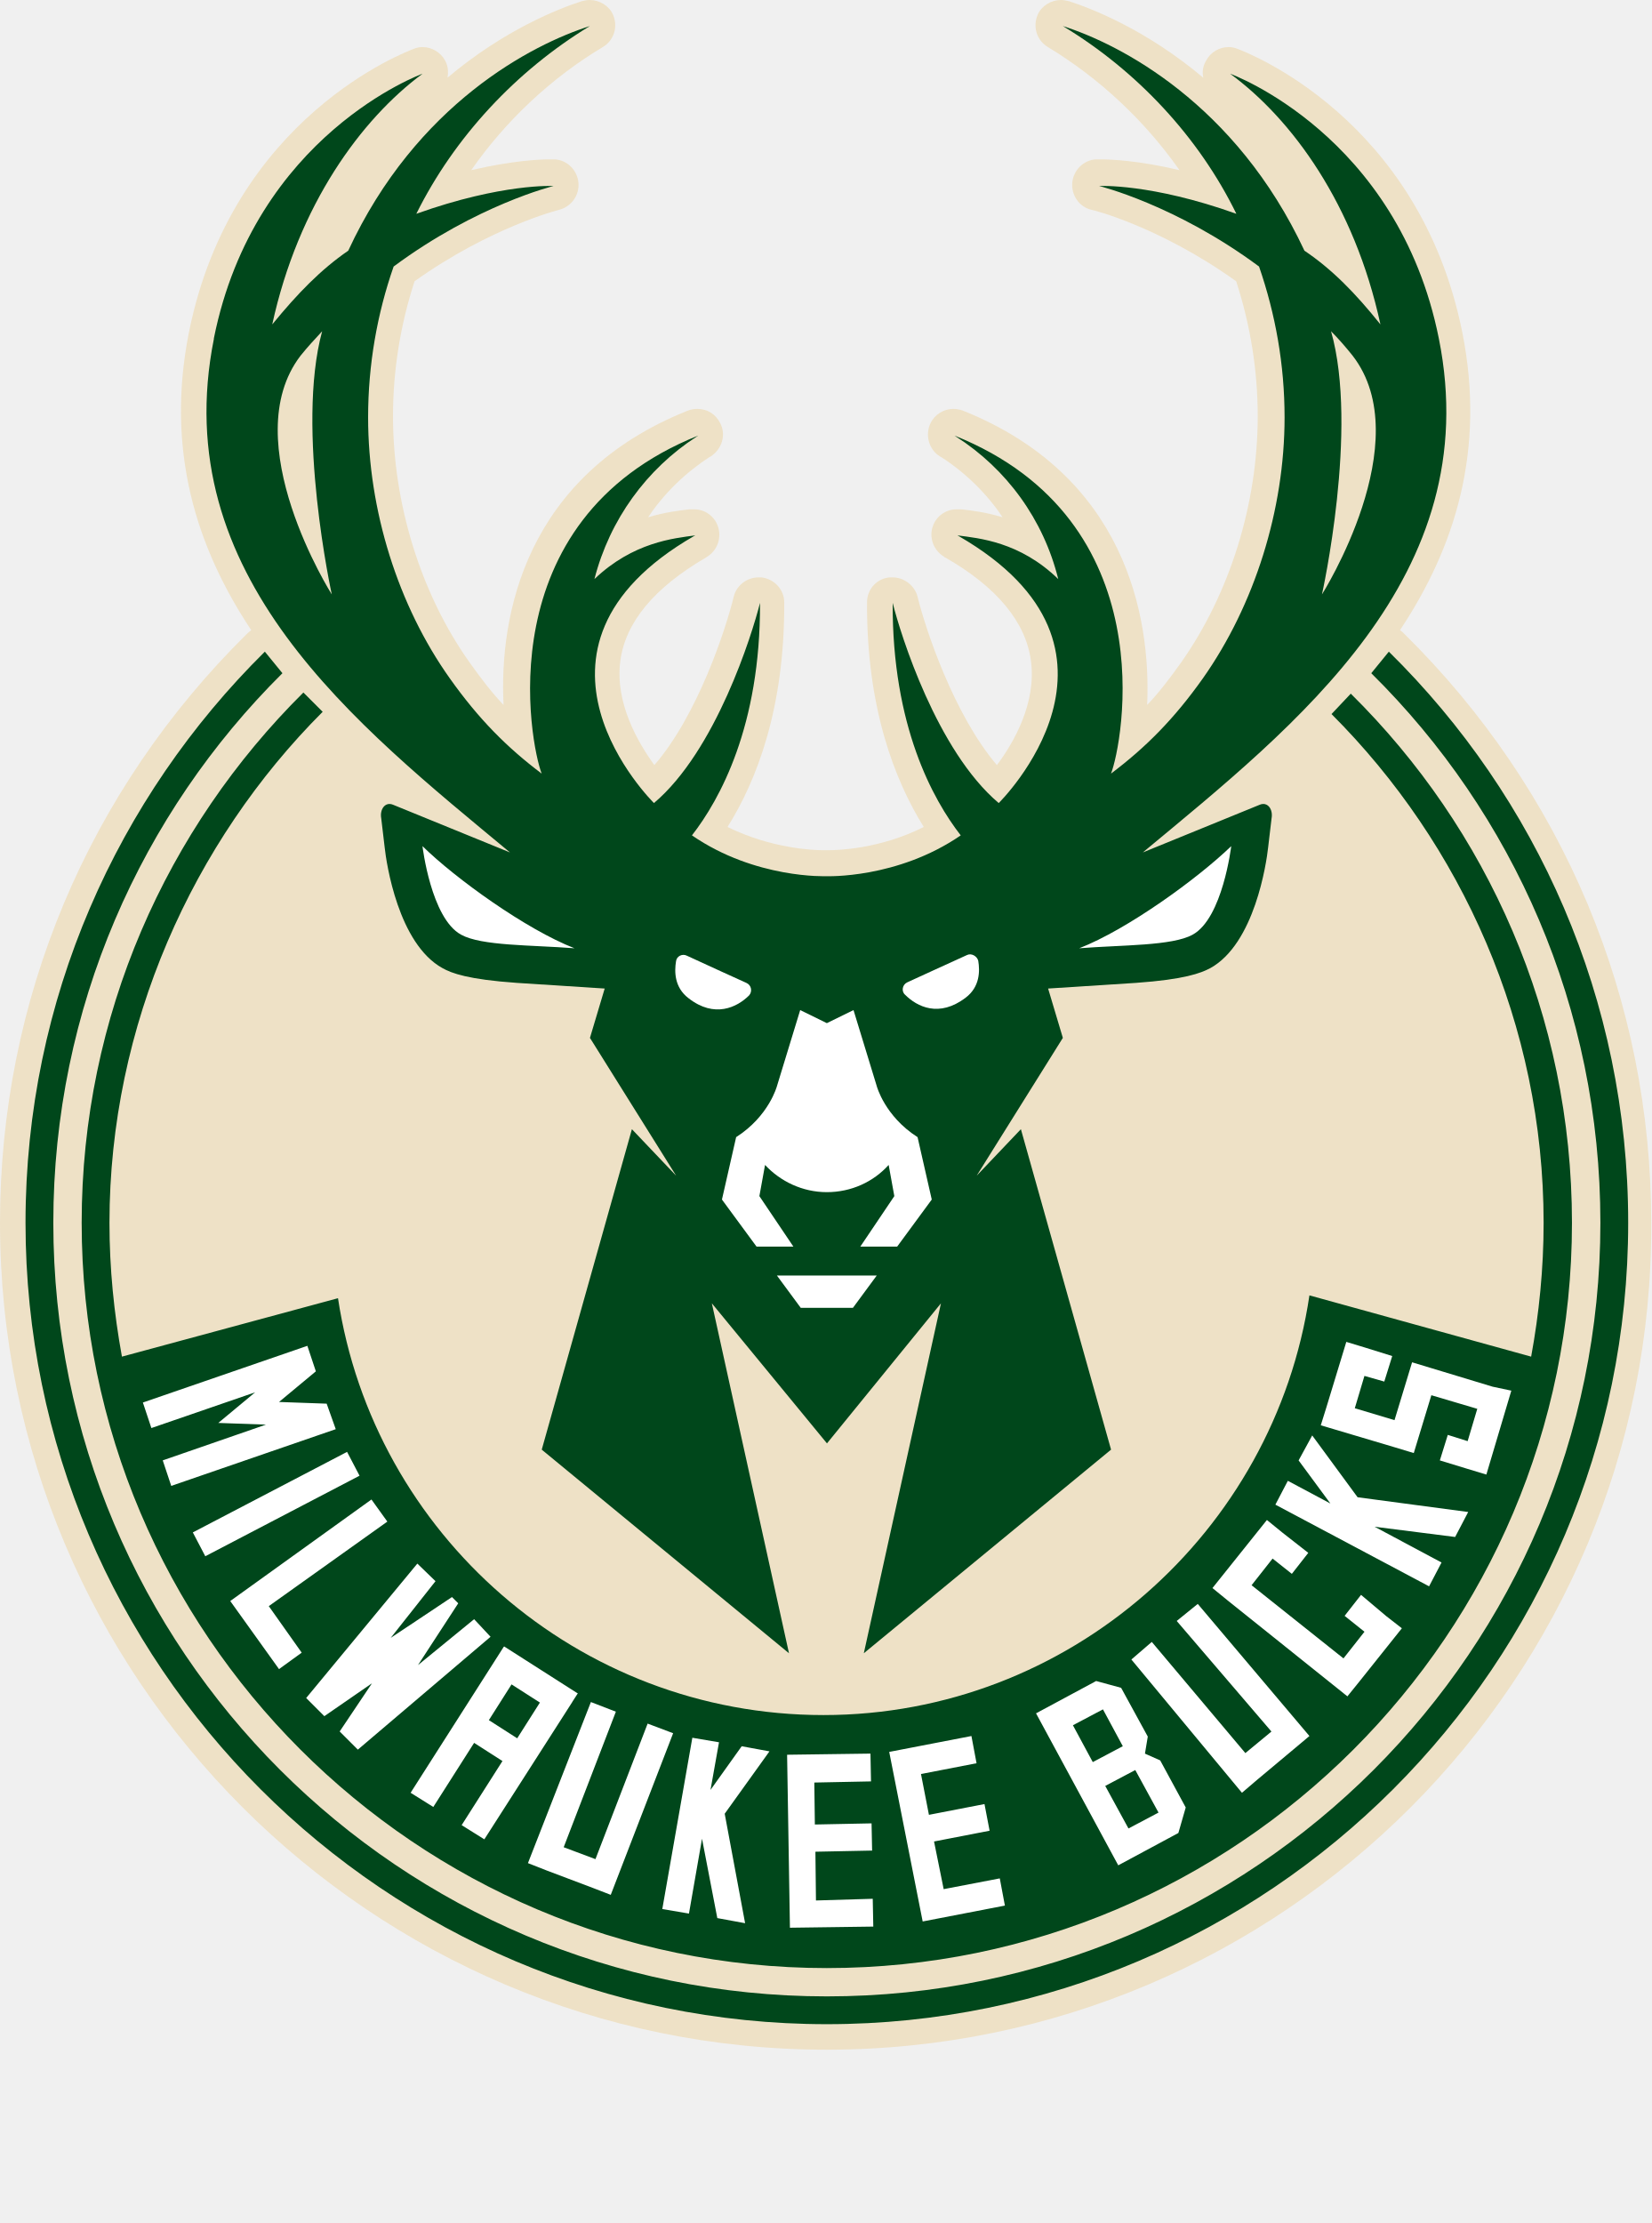
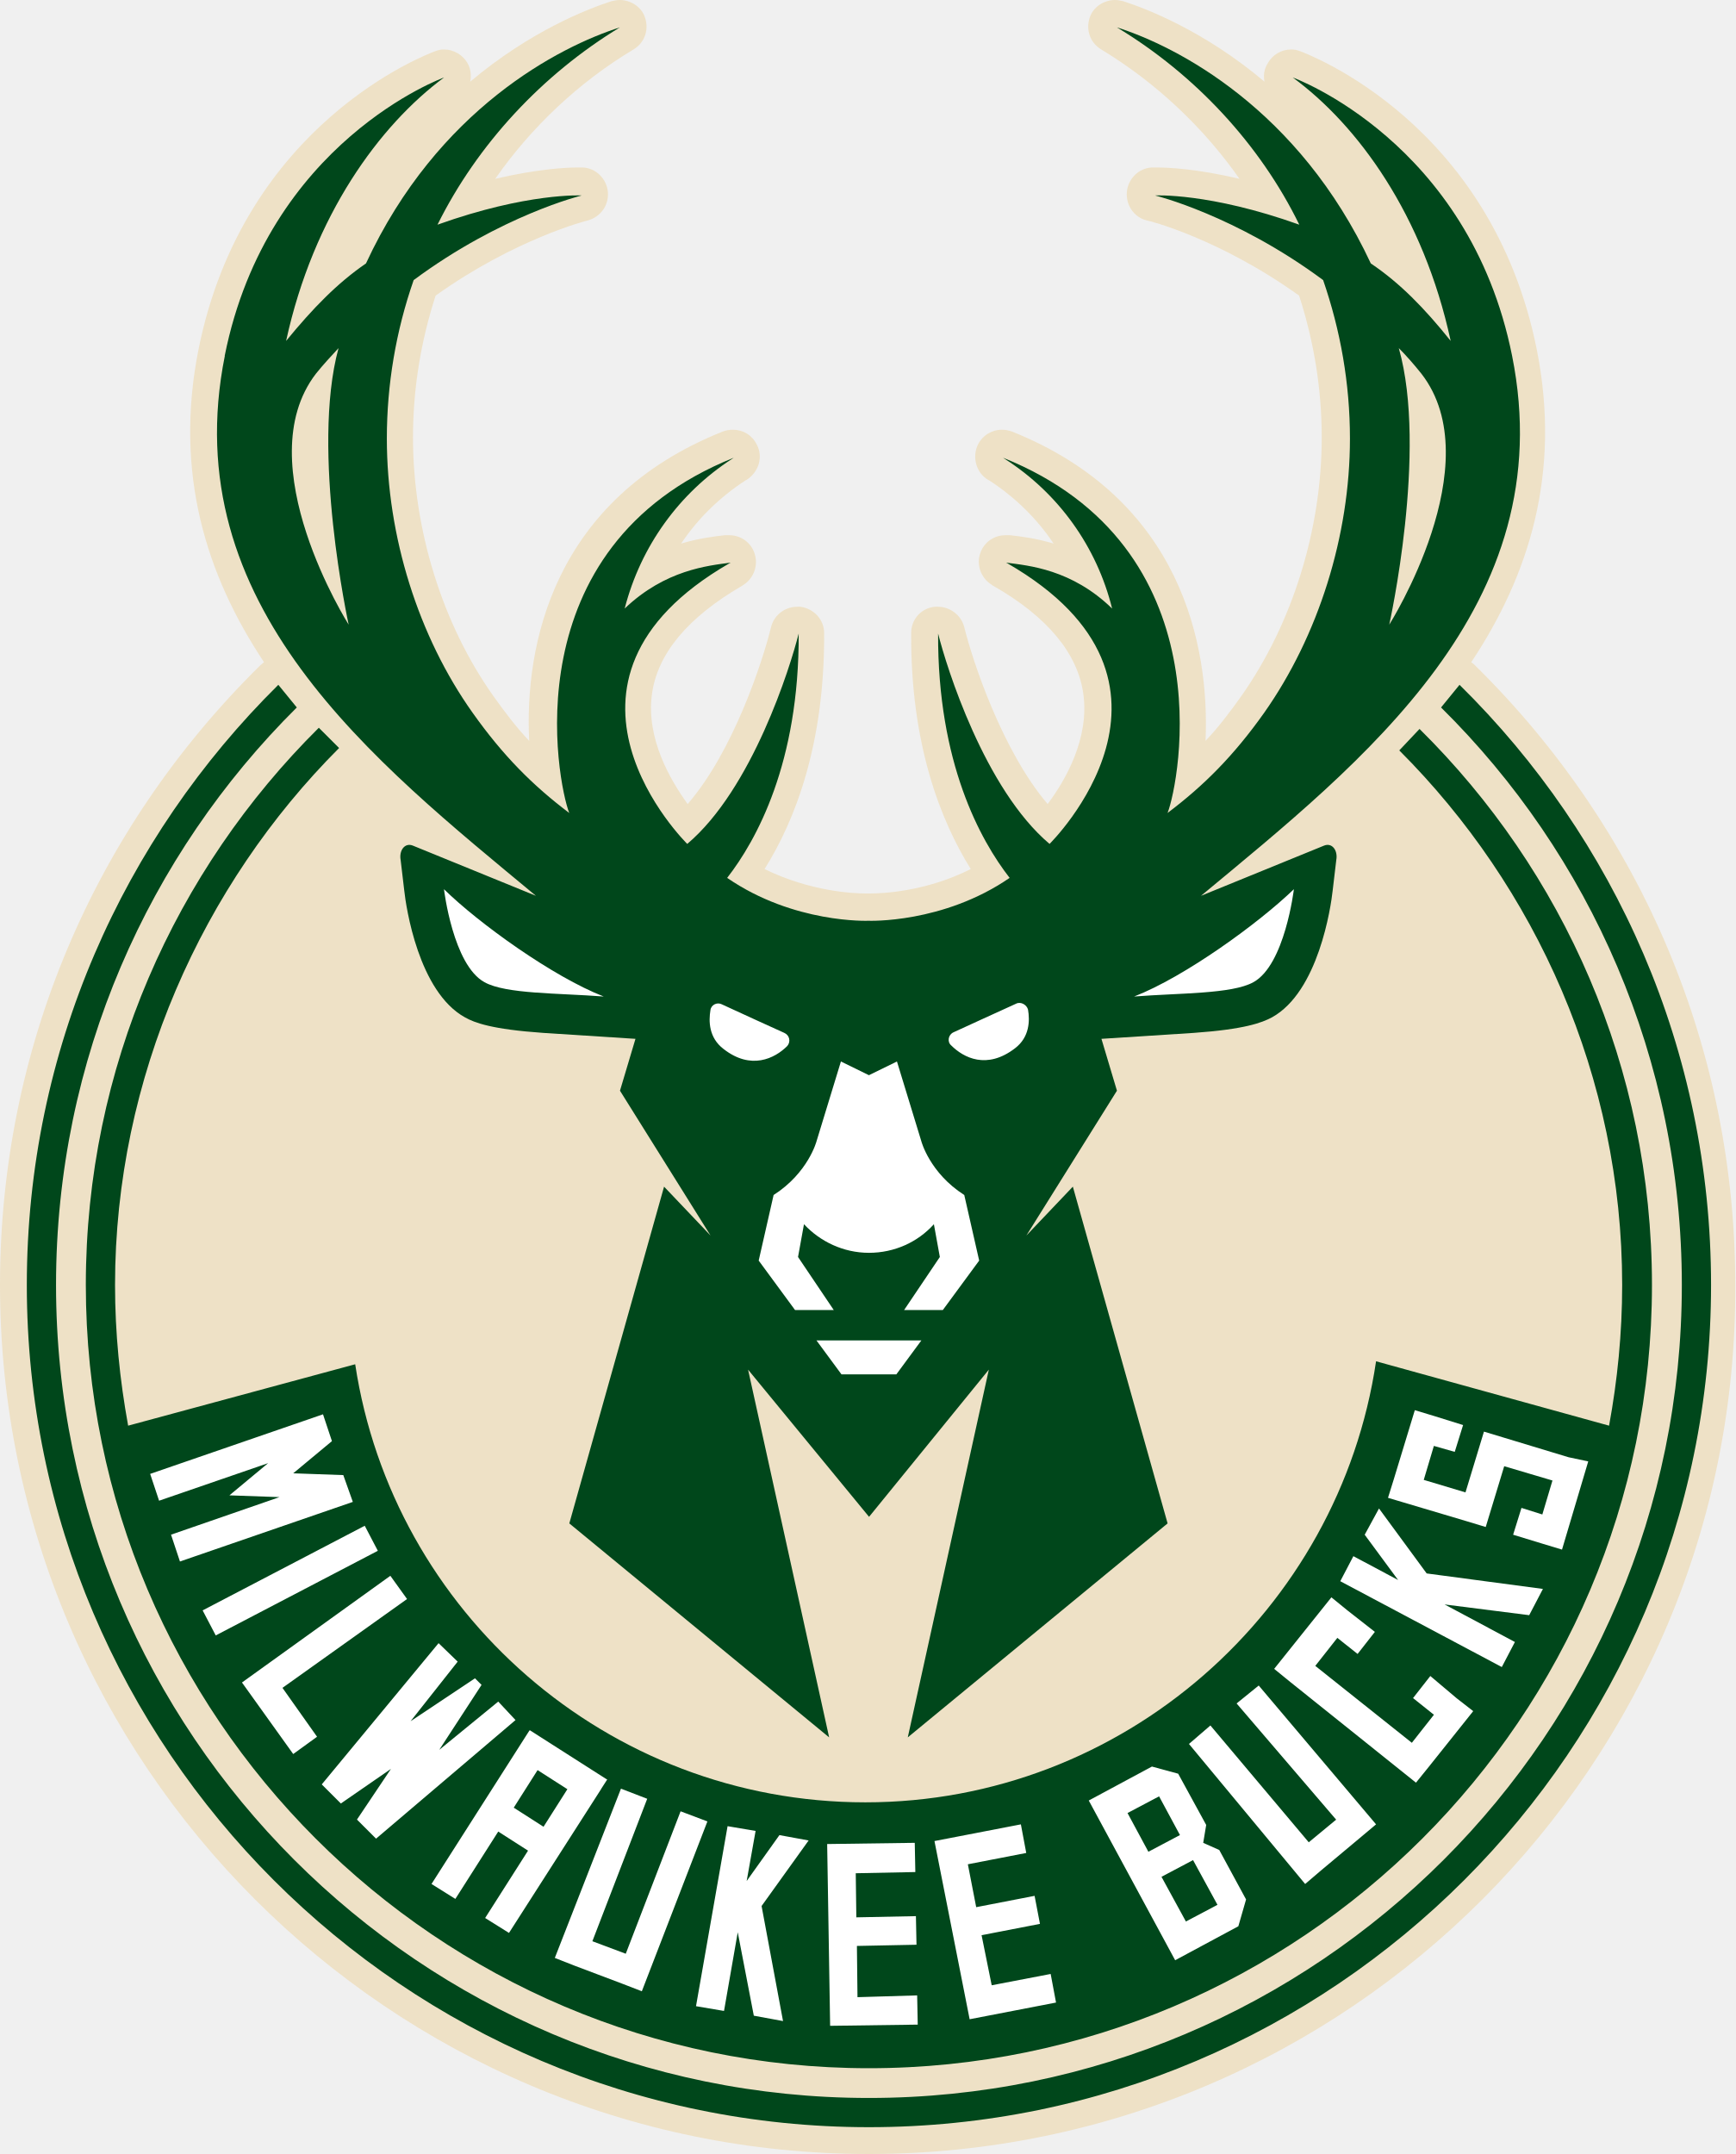
- <svg xmlns="http://www.w3.org/2000/svg" id="Layer" viewBox="0 0 420 565.32">
+ <svg xmlns="http://www.w3.org/2000/svg" id="Layer" viewBox="0 0 419.95 521.25">
  <defs>
-     <style>
-       .cls-1 {
-         fill: #00471b;
-       }
- 
-       .cls-1, .cls-2, .cls-3 {
-         stroke-width: 0px;
-       }
- 
-       .cls-2 {
-         fill: #eee1c6;
-       }
- 
-       .cls-3 {
-         fill: #fff;
-       }
-     </style>
+     <style>.cls-3{stroke-width:0;fill:#fff}</style>
  </defs>
-   <path class="cls-2" d="m210.29,521.25C94.33,521.25,0,426.92,0,310.96c0-56.68,22.36-109.9,62.88-149.85.29-.29.72-.58,1.01-.87-13.99-21.06-21.78-45.72-15.87-75.58C58.99,29.71,103.41,13.12,105.29,12.4c.72-.29,1.44-.43,2.16-.43,2.31,0,4.62,1.3,5.77,3.46.72,1.3.87,2.88.58,4.33C128.36,7.5,142.21,2.16,147.98.29,148.7.14,149.28,0,150,0,152.45,0,154.9,1.44,155.91,3.75c1.3,3.03.29,6.49-2.6,8.22-13.27,7.93-24.81,18.89-33.46,31.3,10.53-2.45,17.45-2.74,19.9-2.74h1.3c3.17.14,5.77,2.74,6.06,5.91.29,3.17-1.73,6.06-4.9,6.92-.14,0-17.6,4.47-36.78,18.17-3.61,11.11-5.48,22.64-5.48,34.33,0,22.21,7.07,45.14,19.47,62.6,2.88,4.04,5.62,7.64,8.65,10.82-1.15-22.93,5.62-58.41,46.87-74.86.72-.29,1.59-.43,2.45-.43,2.45,0,4.62,1.3,5.77,3.61,1.59,3.03.43,6.63-2.45,8.51l-.29.14c-6.2,4.04-11.54,9.23-15.58,15.29,4.33-1.3,8.08-1.73,10.53-2.02h1.15c2.74,0,5.19,1.73,6.06,4.33,1.01,2.88-.14,6.06-2.6,7.64l-.43.29c-13.12,7.64-20.48,16.44-21.78,26.25-1.44,10.67,4.47,20.77,8.65,26.54,11.11-12.84,18.17-34.62,20.19-42.84.72-2.88,3.32-4.9,6.35-4.9h.72c3.32.43,5.77,3.17,5.77,6.35.14,26.97-7.07,45.43-14.42,57.12,11.11,5.48,21.78,5.91,24.23,5.91h1.44c2.31,0,13.12-.29,24.23-5.91-7.36-11.83-14.57-30.29-14.42-57.12,0-3.32,2.45-6.06,5.77-6.35h.72c2.88,0,5.62,2.02,6.35,4.9,2.02,8.22,9.23,30,20.19,42.84,4.33-5.77,10.1-15.87,8.65-26.54-1.3-9.81-8.65-18.75-21.78-26.25-.14,0-.43-.29-.43-.29-2.6-1.59-3.75-4.9-2.74-7.64.87-2.6,3.32-4.33,6.06-4.33h1.15c2.6.29,6.2.72,10.53,2.02-4.04-6.06-9.37-11.25-15.58-15.29l-.29-.14c-2.88-1.73-3.89-5.48-2.45-8.51,1.15-2.31,3.46-3.61,5.77-3.61.87,0,1.59.14,2.45.43,41.11,16.44,47.88,51.92,46.87,74.86,3.03-3.17,5.77-6.78,8.65-10.82,12.4-17.6,19.47-40.38,19.47-62.6,0-11.68-1.87-23.22-5.48-34.33-19.33-13.85-36.49-18.17-36.78-18.17-3.17-.72-5.19-3.75-4.9-6.92.29-3.17,2.88-5.77,6.06-5.91h1.3c2.45,0,9.52.29,19.9,2.74-8.8-12.55-20.34-23.37-33.46-31.3-2.88-1.73-3.89-5.19-2.6-8.22,1.01-2.31,3.46-3.75,5.91-3.75.72,0,1.3.14,2.02.29,5.77,1.87,19.62,7.21,34.18,19.47-.29-1.44-.14-2.88.72-4.33,1.15-2.16,3.32-3.46,5.77-3.46.72,0,1.44.14,2.16.43,1.87.72,46.3,17.31,57.26,72.26,5.91,29.86-1.87,54.52-15.87,75.58.43.29.72.58,1.01.87,40.53,39.95,62.88,93.17,62.88,149.85.58,115.96-93.75,210.29-209.71,210.29Z" />
-   <g>
-     <path class="cls-1" d="m353.22,165.72l-4.47,5.48c36.06,35.62,58.27,85.1,58.27,139.76,0,108.61-88.12,196.73-196.73,196.73S13.56,419.56,13.56,310.96c0-54.66,22.36-104.13,58.27-139.76l-4.47-5.48C29.86,202.79,6.49,254.13,6.49,310.96c0,112.36,91.44,203.8,203.8,203.8s203.8-91.44,203.8-203.8c0-56.83-23.22-108.17-60.87-145.24Zm-271.15,15.29c-33.03,33.03-54.23,79.76-54.23,129.95,0,11.68,1.15,22.93,3.17,34.04l54.95-14.86c9.09,60,61.01,106.01,123.46,106.01s114.66-46.44,123.6-106.73l56.39,15.58c2.02-10.96,3.17-22.36,3.17-34.04,0-50.34-20.91-96.35-53.94-129.37l4.9-5.19c34.76,34.33,56.25,81.92,56.25,134.57,0,104.57-85.1,189.52-189.52,189.52S20.77,415.38,20.77,310.96c0-52.64,21.63-100.38,56.39-134.85l4.9,4.9Zm-27.69-94.9c10.38-51.92,53.08-67.36,53.08-67.36-15.58,11.54-31.59,33.32-38.22,63.75,6.49-7.93,12.4-13.99,19.33-18.75,17.31-37.36,46.87-52.5,61.44-57.12-18.75,11.39-34.47,28.27-44.13,47.74,21.78-7.79,34.9-7.07,34.9-7.07,0,0-19.47,4.76-40.67,20.48-4.18,11.97-6.49,24.95-6.49,38.37,0,23.65,7.64,47.88,20.77,66.35,7.36,10.38,14.57,17.6,23.37,24.23-2.88-7.36-14.13-64.33,39.81-85.96l-.43.29c-12.69,8.22-22.07,21.06-25.96,36.2,9.81-9.37,20.19-10.38,25.67-11.11-.14,0-.14.14-.29.14-50.05,28.85-10.24,67.93-10.24,67.93,15.72-13.27,24.95-42.84,26.97-50.91.14,31.3-10.24,50.05-17.31,59.13,16.15,11.11,34.18,10.38,34.18,10.38h0s18.03.72,34.18-10.38c-7.07-9.09-17.45-27.84-17.31-59.13,2.02,8.08,11.25,37.64,26.97,50.91,0,0,39.81-39.09-10.24-67.93-.14,0-.14-.14-.29-.14,5.48.72,15.87,1.59,25.67,11.11-3.75-15.14-13.12-27.98-25.96-36.2l-.43-.29c53.94,21.63,42.69,78.61,39.81,85.96,8.8-6.63,16.01-13.85,23.37-24.23,13.12-18.61,20.77-42.84,20.77-66.35,0-13.41-2.31-26.25-6.49-38.37-21.2-15.72-40.67-20.48-40.67-20.48,0,0,13.12-.72,34.9,7.07-9.52-19.47-25.24-36.35-44.13-47.74,14.57,4.62,43.99,19.76,61.44,57.12,7.07,4.76,12.98,10.82,19.33,18.75-6.63-30.58-22.5-52.21-38.22-63.75,0,0,42.69,15.43,53.08,67.36,12.12,60.43-36.2,98.22-75.29,130.67l29.71-12.12c2.02-.87,3.46,1.15,3.03,3.46l-.87,7.36c-.43,4.04-3.46,24.52-14.71,30.72-2.45,1.3-6.63,2.88-18.89,3.75l-22.36,1.44,3.75,12.55-21.92,35.05,11.25-11.83,22.93,81.49-62.88,51.78,19.62-88.99-28.99,35.62-29.28-35.62,19.62,88.99-62.88-51.78,22.93-81.49,11.25,11.83-21.92-35.05,3.75-12.55-22.36-1.44c-12.4-.87-16.59-2.45-18.89-3.75-11.25-6.2-14.28-26.68-14.71-30.72l-.87-7.36c-.43-2.31,1.01-4.33,3.03-3.46l29.71,12.12c-39.09-32.45-87.4-70.24-75.29-130.67Zm281.83,65.05s24.66-38.94,7.79-60.72c-1.73-2.16-3.61-4.33-5.48-6.2,7.07,24.81-2.31,66.92-2.31,66.92Zm-251.83,0s-9.23-42.12-2.45-66.92c-1.87,2.02-3.75,4.04-5.48,6.2-16.73,21.78,7.93,60.72,7.93,60.72Z" />
-     <path class="cls-3" d="m145.53,432.83l1.3-2.02.14-.14-18.75-11.97-.14.14-23.65,37.07,5.77,3.61,10.38-16.3,7.21,4.62-10.38,16.3,5.77,3.61,20.05-31.3,2.31-3.61Zm-13.99,9.23l-7.21-4.62,5.77-9.09,7.21,4.62-5.77,9.09Zm-6.78-25.82l-33.75,28.7-4.62-4.62,8.22-12.26-12.12,8.37-4.62-4.62,28.27-34.18,4.62,4.47-11.39,14.42,15.58-10.38,1.59,1.59-10.24,15.72,14.28-11.68,4.18,4.47Zm-33.32-40.96l-39.23,20.48-3.17-6.06,39.23-20.48,3.17,6.06Zm-6.06-11.83l-41.83,14.42-2.16-6.49,26.25-9.09-12.12-.43,9.37-7.79-26.39,9.09-2.16-6.49,41.83-14.42,2.16,6.49-9.37,7.79,12.12.43,2.31,6.49Zm-17.02,45l8.37,11.83-5.77,4.18-12.4-17.31,35.91-25.82,4.04,5.62-30.14,21.49Zm102.84,32.31l-15.87,41.11-4.47-1.73-11.83-4.47-4.76-1.87,16.01-40.96,6.35,2.45-13.27,34.47,8.08,3.03,13.27-34.47,6.49,2.45Zm181.44-29.71l3.89,3.03-10.82,13.56-3.03,3.75-30.43-24.37-3.89-3.17,13.85-17.31,3.89,3.17,6.63,5.19-4.18,5.34-4.9-3.89-5.34,6.78,23.37,18.61,5.34-6.78-5.05-4.04,4.18-5.34,6.49,5.48Zm-7.36-30.29l28.12,3.75-3.32,6.35-20.48-2.6,17.02,9.09-3.17,6.06-39.09-20.77,3.17-6.06,10.82,5.77-8.08-10.96,3.46-6.35,11.54,15.72Zm39.09-27.12l-6.35,21.35-4.76-1.44-7.07-2.16,2.02-6.49,5.05,1.59,2.45-8.22-11.68-3.46-4.47,14.71-4.76-1.44-18.89-5.62,1.44-4.62,5.05-16.59,4.76,1.44,6.92,2.16-2.02,6.49-5.05-1.44-2.45,8.22,10.1,3.03,4.47-14.71,4.76,1.44,15.72,4.76,4.76,1.01Zm-79.76,54.23l28.41,33.61-3.61,3.03-9.66,8.08-3.89,3.32-28.12-33.89,5.19-4.47,23.8,28.27,6.63-5.48-24.09-28.12,5.34-4.33Zm-50.34,69.81l1.3,6.92-20.91,4.04-8.51-43.12,20.91-4.04,1.3,6.92-14.13,2.74,2.02,10.38,14.13-2.74,1.3,6.78-14.13,2.74,2.45,12.12,14.28-2.74Zm-32.31,5.19l.14,7.07-21.2.29-.72-43.99,21.2-.29.14,7.07-14.42.29.14,10.67,14.42-.29.14,6.92-14.42.29.14,12.4,14.42-.43Zm69.23-36.92l.72-4.33-6.78-12.4-6.35-1.73-15.29,8.22,20.91,38.65,15.29-8.22,1.87-6.49-6.49-11.97-3.89-1.73Zm-18.32-7.21l7.64-4.04,5.05,9.37-7.64,4.04-5.05-9.37Zm14.13,26.25l-5.91-10.82,7.64-4.04,5.91,10.82-7.64,4.04Zm-91.3-19.62l-11.39,15.87,5.19,27.84-7.07-1.3-3.89-20.19-3.32,19.04-6.78-1.15,7.64-43.56,6.78,1.15-2.16,12.12,7.93-11.11,7.07,1.3Z" />
-     <g>
-       <path class="cls-3" d="m189.81,249.95c-3.17-1.44-9.23-4.18-15.14-6.92-1.15-.58-2.6.14-2.74,1.44-.43,2.6-.43,6.63,3.17,9.37,6.63,5.19,12.4,2.31,15.43-.72.87-1.01.58-2.6-.72-3.17Z" />
-       <path class="cls-3" d="m107.45,215.19s2.16,18.32,9.81,22.5c5.19,2.88,17.74,2.6,28.85,3.46-12.26-4.76-30.29-17.74-38.65-25.96h0Z" />
-       <polygon class="cls-3" points="197.59 324.37 203.65 332.59 216.92 332.59 222.98 324.37 197.59 324.37" />
-       <path class="cls-3" d="m313.12,215.19c-8.51,8.22-26.39,21.2-38.65,25.96,10.96-.87,23.65-.58,28.85-3.46,7.64-4.18,9.81-22.5,9.81-22.5h0Z" />
-       <path class="cls-3" d="m222.98,276.2l-5.91-19.33-6.78,3.32-6.78-3.32-5.91,19.33s-2.02,7.64-10.38,12.98l-3.61,15.87,8.8,11.97h9.37l-8.65-12.84,1.44-7.93c3.89,4.18,9.52,6.92,15.72,6.92s11.83-2.6,15.72-6.92l1.44,7.93-8.65,12.84h9.37l8.8-11.97-3.61-15.87c-8.37-5.34-10.38-12.98-10.38-12.98Z" />
-       <path class="cls-3" d="m245.91,242.88c-6.06,2.74-11.97,5.48-15.14,6.92-1.3.58-1.59,2.31-.58,3.17,3.03,3.03,8.65,5.91,15.43.72,3.61-2.74,3.61-6.78,3.17-9.37-.29-1.15-1.73-2.02-2.88-1.44Z" />
-     </g>
-   </g>
+   <path d="M210.29 521.25C94.33 521.25 0 426.92 0 310.96c0-56.68 22.36-109.9 62.88-149.85.29-.29.72-.58 1.01-.87-13.99-21.06-21.78-45.72-15.87-75.58 10.97-54.95 55.39-71.54 57.27-72.26.72-.29 1.44-.43 2.16-.43 2.31 0 4.62 1.3 5.77 3.46.72 1.3.87 2.88.58 4.33C128.36 7.5 142.21 2.16 147.98.29 148.7.14 149.28 0 150 0c2.45 0 4.9 1.44 5.91 3.75 1.3 3.03.29 6.49-2.6 8.22-13.27 7.93-24.81 18.89-33.46 31.3 10.53-2.45 17.45-2.74 19.9-2.74h1.3c3.17.14 5.77 2.74 6.06 5.91s-1.73 6.06-4.9 6.92c-.14 0-17.6 4.47-36.78 18.17-3.61 11.11-5.48 22.64-5.48 34.33 0 22.21 7.07 45.14 19.47 62.6 2.88 4.04 5.62 7.64 8.65 10.82-1.15-22.93 5.62-58.41 46.87-74.86.72-.29 1.59-.43 2.45-.43 2.45 0 4.62 1.3 5.77 3.61 1.59 3.03.43 6.63-2.45 8.51l-.29.14c-6.2 4.04-11.54 9.23-15.58 15.29 4.33-1.3 8.08-1.73 10.53-2.02h1.15c2.74 0 5.19 1.73 6.06 4.33 1.01 2.88-.14 6.06-2.6 7.64l-.43.29c-13.12 7.64-20.48 16.44-21.78 26.25-1.44 10.67 4.47 20.77 8.65 26.54 11.11-12.84 18.17-34.62 20.19-42.84.72-2.88 3.32-4.9 6.35-4.9h.72c3.32.43 5.77 3.17 5.77 6.35.14 26.97-7.07 45.43-14.42 57.12 11.11 5.48 21.78 5.91 24.23 5.91h1.44c2.31 0 13.12-.29 24.23-5.91-7.36-11.83-14.57-30.29-14.42-57.12 0-3.32 2.45-6.06 5.77-6.35h.72c2.88 0 5.62 2.02 6.35 4.9 2.02 8.22 9.23 30 20.19 42.84 4.33-5.77 10.1-15.87 8.65-26.54-1.3-9.81-8.65-18.75-21.78-26.25-.14 0-.43-.29-.43-.29-2.6-1.59-3.75-4.9-2.74-7.64.87-2.6 3.32-4.33 6.06-4.33h1.15c2.6.29 6.2.72 10.53 2.02-4.04-6.06-9.37-11.25-15.58-15.29l-.29-.14c-2.88-1.73-3.89-5.48-2.45-8.51a6.48 6.48 0 0 1 5.77-3.61c.87 0 1.59.14 2.45.43 41.11 16.44 47.88 51.92 46.87 74.86 3.03-3.17 5.77-6.78 8.65-10.82 12.4-17.6 19.47-40.38 19.47-62.6 0-11.68-1.87-23.22-5.48-34.33-19.33-13.85-36.49-18.17-36.78-18.17-3.17-.72-5.19-3.75-4.9-6.92s2.88-5.77 6.06-5.91h1.3c2.45 0 9.52.29 19.9 2.74-8.8-12.55-20.34-23.37-33.46-31.3-2.88-1.73-3.89-5.19-2.6-8.22 1.01-2.31 3.46-3.75 5.91-3.75.72 0 1.3.14 2.02.29 5.77 1.87 19.62 7.21 34.18 19.47-.29-1.44-.14-2.88.72-4.33 1.15-2.16 3.32-3.46 5.77-3.46.72 0 1.44.14 2.16.43 1.87.72 46.3 17.31 57.26 72.26 5.91 29.86-1.87 54.52-15.87 75.58.43.29.72.58 1.01.87 40.53 39.95 62.88 93.17 62.88 149.85.58 115.96-93.75 210.29-209.71 210.29Z" style="stroke-width:0;fill:#eee1c6" />
+   <path d="m353.22 165.72-4.47 5.48c36.06 35.62 58.27 85.1 58.27 139.76 0 108.61-88.12 196.73-196.73 196.73S13.56 419.56 13.56 310.96c0-54.66 22.36-104.13 58.27-139.76l-4.47-5.48c-37.5 37.07-60.87 88.41-60.87 145.24 0 112.36 91.44 203.8 203.8 203.8s203.8-91.44 203.8-203.8c0-56.83-23.22-108.17-60.87-145.24M82.07 181.01c-33.03 33.03-54.23 79.76-54.23 129.95 0 11.68 1.15 22.93 3.17 34.04l54.95-14.86c9.09 60 61.01 106.01 123.46 106.01s114.66-46.44 123.6-106.73L389.41 345c2.02-10.96 3.17-22.36 3.17-34.04 0-50.34-20.91-96.35-53.94-129.37l4.9-5.19c34.76 34.33 56.25 81.92 56.25 134.57 0 104.57-85.1 189.52-189.52 189.52s-189.5-85.11-189.5-189.53c0-52.64 21.63-100.38 56.39-134.85l4.9 4.9Zm-27.69-94.9c10.38-51.92 53.08-67.36 53.08-67.36C91.88 30.29 75.87 52.07 69.24 82.5c6.49-7.93 12.4-13.99 19.33-18.75 17.31-37.36 46.87-52.5 61.44-57.12-18.75 11.39-34.47 28.27-44.13 47.74 21.78-7.79 34.9-7.07 34.9-7.07s-19.47 4.76-40.67 20.48a116.5 116.5 0 0 0-6.49 38.37c0 23.65 7.64 47.88 20.77 66.35 7.36 10.38 14.57 17.6 23.37 24.23-2.88-7.36-14.13-64.33 39.81-85.96l-.43.29c-12.69 8.22-22.07 21.06-25.96 36.2 9.81-9.37 20.19-10.38 25.67-11.11-.14 0-.14.14-.29.14-50.05 28.85-10.24 67.93-10.24 67.93 15.72-13.27 24.95-42.84 26.97-50.91.14 31.3-10.24 50.05-17.31 59.13 16.15 11.11 34.18 10.38 34.18 10.38s18.03.72 34.18-10.38c-7.07-9.09-17.45-27.84-17.31-59.13 2.02 8.08 11.25 37.64 26.97 50.91 0 0 39.81-39.09-10.24-67.93-.14 0-.14-.14-.29-.14 5.48.72 15.87 1.59 25.67 11.11a60.06 60.06 0 0 0-25.96-36.2l-.43-.29c53.94 21.63 42.69 78.61 39.81 85.96 8.8-6.63 16.01-13.85 23.37-24.23 13.12-18.61 20.77-42.84 20.77-66.35 0-13.41-2.31-26.25-6.49-38.37-21.2-15.72-40.67-20.48-40.67-20.48s13.12-.72 34.9 7.07c-9.52-19.47-25.24-36.35-44.13-47.74 14.57 4.62 43.99 19.76 61.44 57.12 7.07 4.76 12.98 10.82 19.33 18.75-6.63-30.58-22.5-52.21-38.22-63.75 0 0 42.69 15.43 53.08 67.36 12.12 60.43-36.2 98.22-75.29 130.67l29.71-12.12c2.02-.87 3.46 1.15 3.03 3.46l-.87 7.36c-.43 4.04-3.46 24.52-14.71 30.72-2.45 1.3-6.63 2.88-18.89 3.75l-22.36 1.44 3.75 12.55-21.92 35.05 11.25-11.83 22.93 81.49-62.88 51.78 19.62-88.99-28.99 35.62-29.28-35.62 19.62 88.99-62.88-51.78 22.93-81.49 11.25 11.83-21.92-35.05 3.75-12.55-22.36-1.44c-12.4-.87-16.59-2.45-18.89-3.75-11.25-6.2-14.28-26.68-14.71-30.72l-.87-7.36c-.43-2.31 1.01-4.33 3.03-3.46l29.71 12.12c-39.09-32.45-87.4-70.24-75.29-130.67Zm281.83 65.05s24.66-38.94 7.79-60.72c-1.73-2.16-3.61-4.33-5.48-6.2 7.07 24.81-2.31 66.92-2.31 66.92m-251.83 0s-9.23-42.12-2.45-66.92c-1.87 2.02-3.75 4.04-5.48 6.2-16.73 21.78 7.93 60.72 7.93 60.72" style="fill:#00471b;stroke-width:0" />
+   <path d="m145.53 432.83 1.3-2.02.14-.14-18.75-11.97-.14.14-23.65 37.07 5.77 3.61 10.38-16.3 7.21 4.62-10.38 16.3 5.77 3.61 20.05-31.3 2.31-3.61Zm-13.99 9.23-7.21-4.62 5.77-9.09 7.21 4.62zm-6.78-25.82-33.75 28.7-4.62-4.62 8.22-12.26-12.12 8.37-4.62-4.62 28.27-34.18 4.62 4.47-11.39 14.42 15.58-10.38 1.59 1.59-10.24 15.72 14.28-11.68zm-33.32-40.96-39.23 20.48-3.17-6.06 39.23-20.48zm-6.06-11.83-41.83 14.42-2.16-6.49 26.25-9.09-12.12-.43 9.37-7.79-26.39 9.09-2.16-6.49 41.83-14.42 2.16 6.49-9.37 7.79 12.12.43 2.31 6.49Zm-17.02 45 8.37 11.83-5.77 4.18-12.4-17.31 35.91-25.82 4.04 5.62-30.14 21.49Zm102.84 32.31-15.87 41.11-4.47-1.73-11.83-4.47-4.76-1.87 16.01-40.96 6.35 2.45-13.27 34.47 8.08 3.03 13.27-34.47 6.49 2.45Zm181.44-29.71 3.89 3.03-10.82 13.56-3.03 3.75-30.43-24.37-3.89-3.17 13.85-17.31 3.89 3.17 6.63 5.19-4.18 5.34-4.9-3.89-5.34 6.78 23.37 18.61 5.34-6.78-5.05-4.04 4.18-5.34 6.49 5.48Zm-7.36-30.29 28.12 3.75-3.32 6.35-20.48-2.6 17.02 9.09-3.17 6.06-39.09-20.77 3.17-6.06 10.82 5.77-8.08-10.96 3.46-6.35 11.54 15.72Zm39.09-27.12-6.35 21.35-4.76-1.44-7.07-2.16 2.02-6.49 5.05 1.59 2.45-8.22-11.68-3.46-4.47 14.71-4.76-1.44-18.89-5.62 1.44-4.62 5.05-16.59 4.76 1.44 6.92 2.16-2.02 6.49-5.05-1.44-2.45 8.22 10.1 3.03 4.47-14.71 4.76 1.44 15.72 4.76 4.76 1.01Zm-79.76 54.23 28.41 33.61-3.61 3.03-9.66 8.08-3.89 3.32-28.12-33.89 5.19-4.47 23.8 28.27 6.63-5.48-24.09-28.12 5.34-4.33Zm-50.34 69.81 1.3 6.92-20.91 4.04-8.51-43.12 20.91-4.04 1.3 6.92-14.13 2.74 2.02 10.38 14.13-2.74 1.3 6.78-14.13 2.74 2.45 12.12 14.28-2.74Zm-32.31 5.19.14 7.07-21.2.29-.72-43.99 21.2-.29.14 7.07-14.42.29.14 10.67 14.42-.29.14 6.92-14.42.29.14 12.4 14.42-.43Zm69.23-36.92.72-4.33-6.78-12.4-6.35-1.73-15.29 8.22 20.91 38.65 15.29-8.22 1.87-6.49-6.49-11.97-3.89-1.73Zm-18.32-7.21 7.64-4.04 5.05 9.37-7.64 4.04zM287 464.99l-5.91-10.82 7.64-4.04 5.91 10.82zm-91.3-19.62-11.39 15.87 5.19 27.84-7.07-1.3-3.89-20.19-3.32 19.04-6.78-1.15 7.64-43.56 6.78 1.15-2.16 12.12 7.93-11.11 7.07 1.3ZM189.81 249.95c-3.17-1.44-9.23-4.18-15.14-6.92-1.15-.58-2.6.14-2.74 1.44-.43 2.6-.43 6.63 3.17 9.37 6.63 5.19 12.4 2.31 15.43-.72.87-1.01.58-2.6-.72-3.17M107.45 215.19s2.16 18.32 9.81 22.5c5.19 2.88 17.74 2.6 28.85 3.46-12.26-4.76-30.29-17.74-38.65-25.96ZM197.59 324.37l6.06 8.22h13.27l6.06-8.22zM313.12 215.19c-8.51 8.22-26.39 21.2-38.65 25.96 10.96-.87 23.65-.58 28.85-3.46 7.64-4.18 9.81-22.5 9.81-22.5ZM222.98 276.2l-5.91-19.33-6.78 3.32-6.78-3.32-5.91 19.33s-2.02 7.64-10.38 12.98l-3.61 15.87 8.8 11.97h9.37l-8.65-12.84 1.44-7.93c3.89 4.18 9.52 6.92 15.72 6.92s11.83-2.6 15.72-6.92l1.44 7.93-8.65 12.84h9.37l8.8-11.97-3.61-15.87c-8.37-5.34-10.38-12.98-10.38-12.98M245.91 242.88c-6.06 2.74-11.97 5.48-15.14 6.92-1.3.58-1.59 2.31-.58 3.17 3.03 3.03 8.65 5.91 15.43.72 3.61-2.74 3.61-6.78 3.17-9.37-.29-1.15-1.73-2.02-2.88-1.44" class="cls-3" />
</svg>
